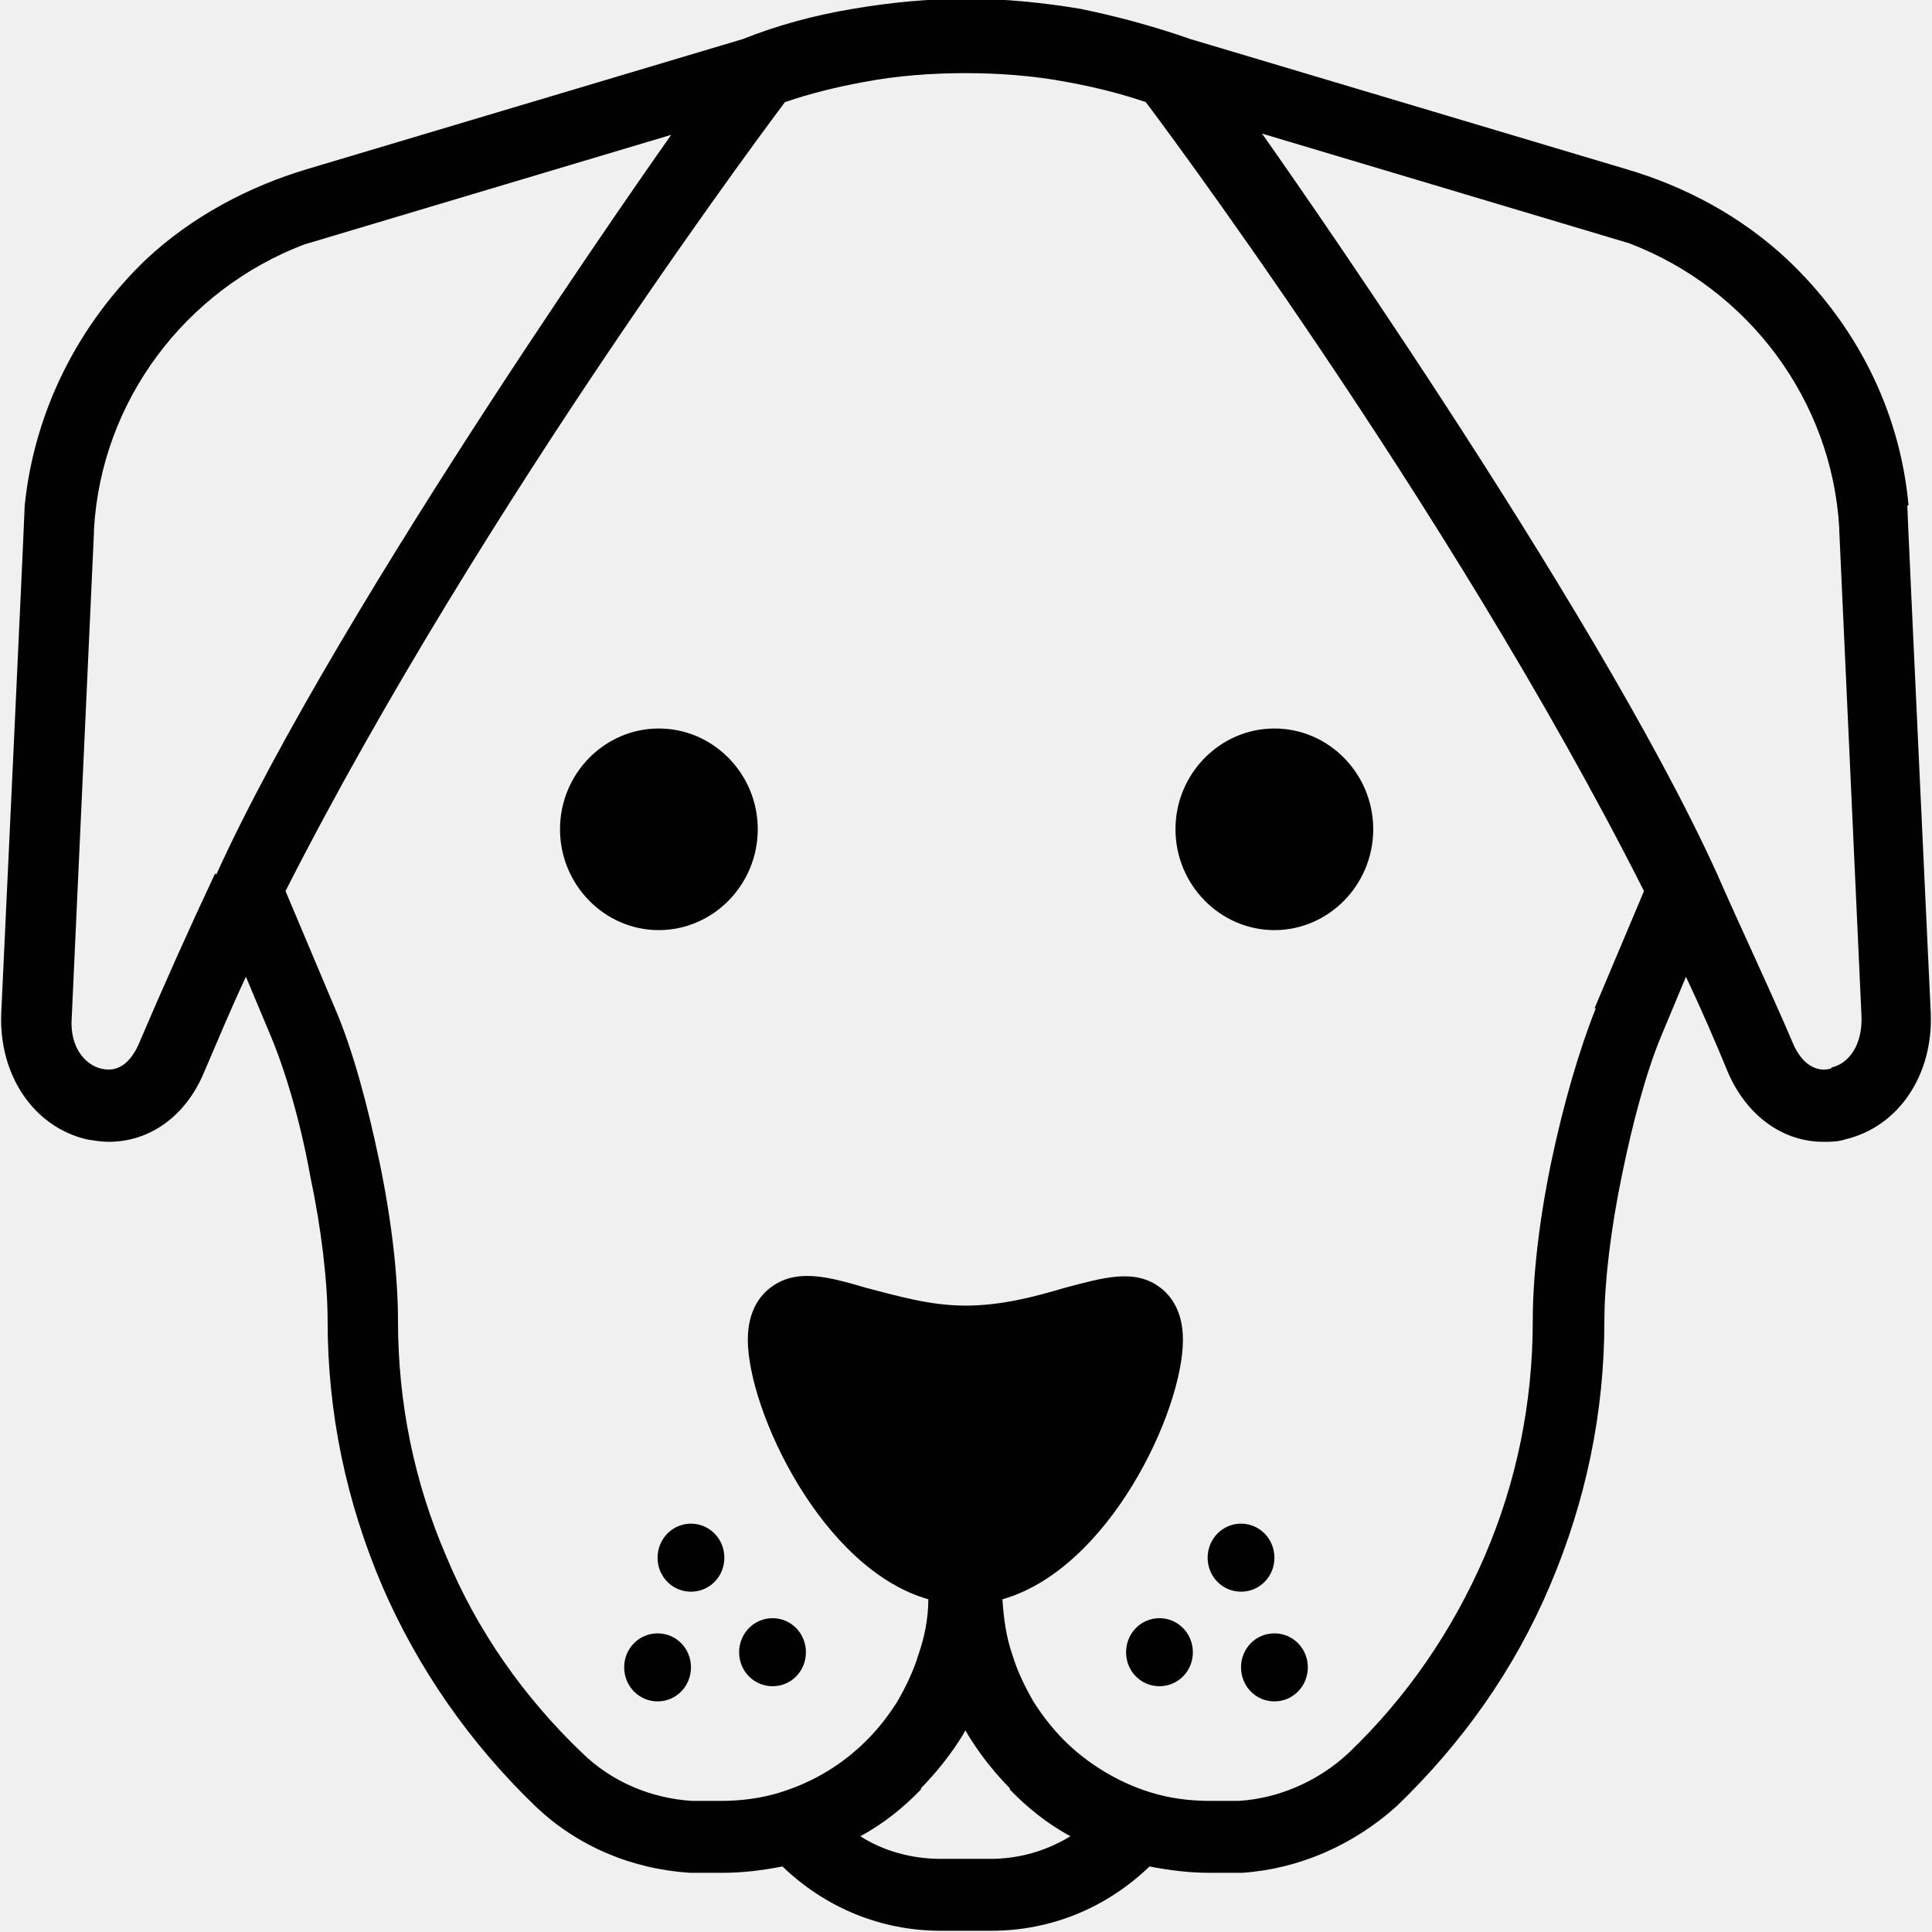
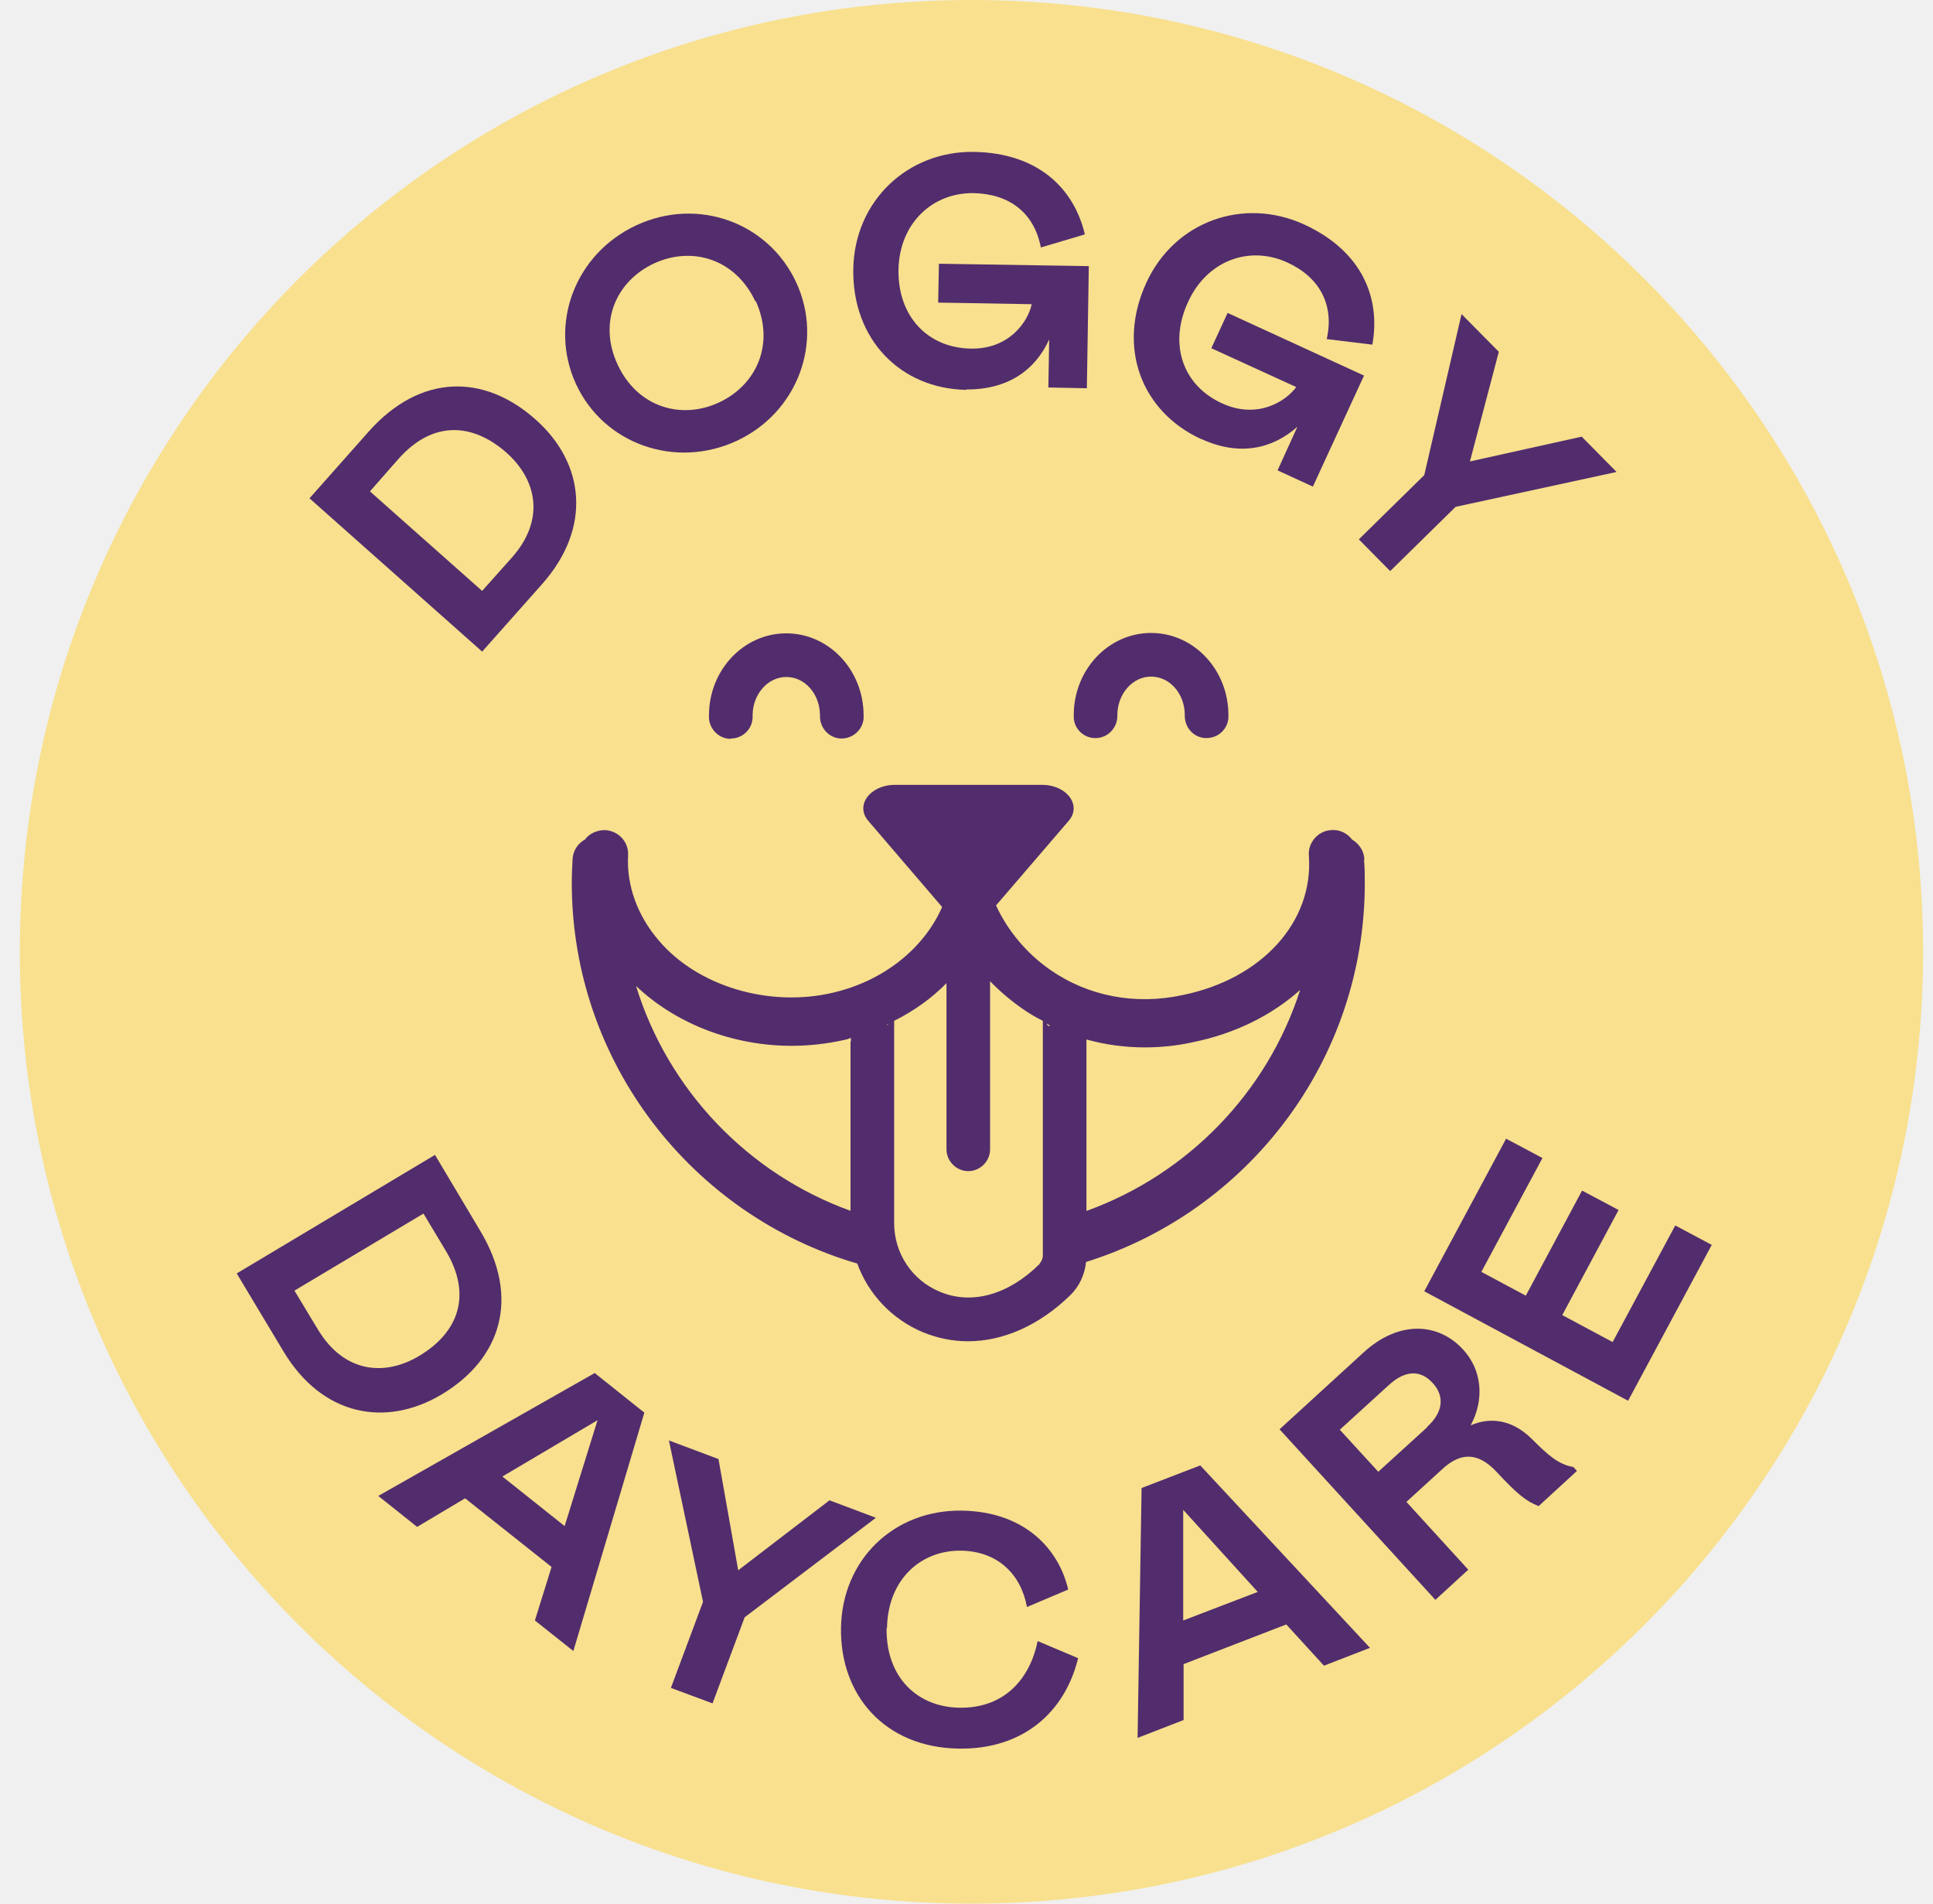
- <svg xmlns="http://www.w3.org/2000/svg" width="14" height="14" viewBox="0 0 14 14" fill="none">
-   <g clip-path="url(#clip0_1_997637)">
-     <path d="M9.951 6.009C9.951 6.411 9.629 6.74 9.235 6.74C8.841 6.74 8.518 6.411 8.518 6.009C8.518 5.607 8.841 5.279 9.235 5.279C9.629 5.279 9.951 5.607 9.951 6.009Z" fill="#010101" />
-     <path d="M9.235 11.288C9.235 11.151 9.127 11.041 8.993 11.041C8.859 11.041 8.751 11.151 8.751 11.288C8.751 11.425 8.859 11.534 8.993 11.534C9.127 11.534 9.235 11.425 9.235 11.288Z" fill="#010101" />
-     <path d="M8.402 11.726C8.267 11.726 8.16 11.836 8.16 11.973C8.16 12.11 8.267 12.219 8.402 12.219C8.536 12.219 8.644 12.11 8.644 11.973C8.644 11.836 8.536 11.726 8.402 11.726Z" fill="#010101" />
-     <path d="M9.235 11.836C9.1 11.836 8.993 11.945 8.993 12.082C8.993 12.219 9.1 12.329 9.235 12.329C9.369 12.329 9.477 12.219 9.477 12.082C9.477 11.945 9.369 11.836 9.235 11.836Z" fill="#010101" />
-     <path d="M5.491 6.009C5.491 6.411 5.168 6.74 4.774 6.74C4.38 6.74 4.058 6.411 4.058 6.009C4.058 5.607 4.38 5.279 4.774 5.279C5.168 5.279 5.491 5.607 5.491 6.009Z" fill="#010101" />
-     <path d="M5.007 11.041C4.873 11.041 4.765 11.151 4.765 11.288C4.765 11.425 4.873 11.534 5.007 11.534C5.141 11.534 5.249 11.425 5.249 11.288C5.249 11.151 5.141 11.041 5.007 11.041Z" fill="#010101" />
-     <path d="M5.356 11.973C5.356 12.11 5.464 12.219 5.598 12.219C5.733 12.219 5.84 12.11 5.84 11.973C5.84 11.836 5.733 11.726 5.598 11.726C5.464 11.726 5.356 11.836 5.356 11.973Z" fill="#010101" />
-     <path d="M4.765 11.836C4.631 11.836 4.523 11.945 4.523 12.082C4.523 12.219 4.631 12.329 4.765 12.329C4.9 12.329 5.007 12.219 5.007 12.082C5.007 11.945 4.9 11.836 4.765 11.836Z" fill="#010101" />
-     <path d="M13.83 3.662C13.767 2.968 13.445 2.347 12.952 1.881C12.621 1.571 12.217 1.352 11.779 1.224L8.626 0.283C8.366 0.192 8.097 0.119 7.829 0.064C7.551 0.018 7.282 -0.009 7.004 -0.009C6.727 -0.009 6.449 0.018 6.18 0.064C5.903 0.11 5.634 0.183 5.383 0.283L2.23 1.224C1.8 1.352 1.388 1.571 1.057 1.881C0.573 2.347 0.251 2.968 0.179 3.662C0.179 3.717 0.009 7.342 0.009 7.342C-0.009 7.79 0.242 8.164 0.627 8.256C0.681 8.265 0.734 8.274 0.788 8.274C1.084 8.274 1.344 8.091 1.478 7.772C1.576 7.543 1.675 7.306 1.782 7.078L1.962 7.507C2.069 7.763 2.177 8.128 2.248 8.521C2.329 8.904 2.374 9.288 2.374 9.571C2.374 10.238 2.508 10.877 2.768 11.489C3.028 12.091 3.404 12.63 3.878 13.087C4.183 13.379 4.577 13.543 4.998 13.571C5.034 13.571 5.07 13.571 5.106 13.571H5.24C5.383 13.571 5.527 13.553 5.67 13.525C5.983 13.826 6.386 13.991 6.816 13.991H7.184C7.614 13.991 8.017 13.826 8.33 13.525C8.473 13.553 8.617 13.571 8.76 13.571H8.894C8.894 13.571 8.966 13.571 9.002 13.571C9.414 13.543 9.808 13.37 10.122 13.087C10.596 12.63 10.973 12.101 11.232 11.489C11.492 10.877 11.626 10.238 11.626 9.571C11.626 9.297 11.671 8.913 11.752 8.521C11.832 8.128 11.931 7.763 12.038 7.507L12.217 7.078C12.325 7.306 12.424 7.534 12.522 7.772C12.656 8.082 12.916 8.274 13.212 8.274C13.265 8.274 13.319 8.274 13.373 8.256C13.758 8.164 14.009 7.79 13.991 7.342C13.991 7.342 13.821 3.717 13.821 3.662H13.83ZM1.559 6.329C1.37 6.731 1.182 7.151 1.003 7.571C0.94 7.708 0.851 7.772 0.734 7.744C0.618 7.717 0.502 7.589 0.52 7.37L0.681 3.854V3.836C0.734 2.904 1.344 2.1 2.203 1.772L4.864 0.977C4.864 0.977 2.463 4.365 1.567 6.338L1.559 6.329ZM7.184 13.47H6.816C6.61 13.47 6.404 13.415 6.234 13.306C6.404 13.215 6.548 13.096 6.664 12.977C6.664 12.977 6.664 12.977 6.673 12.968C6.673 12.968 6.673 12.968 6.673 12.959C6.888 12.74 6.996 12.539 6.996 12.539C6.996 12.539 7.103 12.74 7.318 12.959C7.318 12.959 7.318 12.959 7.318 12.968C7.318 12.968 7.318 12.968 7.327 12.977C7.443 13.096 7.587 13.215 7.757 13.306C7.578 13.415 7.381 13.47 7.175 13.47H7.184ZM11.564 7.306C11.447 7.598 11.331 7.991 11.241 8.42C11.152 8.849 11.107 9.251 11.107 9.571C11.107 10.164 10.99 10.74 10.758 11.278C10.525 11.817 10.193 12.301 9.772 12.703C9.557 12.904 9.271 13.032 8.975 13.05C8.948 13.05 8.93 13.05 8.903 13.05H8.769C8.626 13.05 8.473 13.032 8.33 12.986C8.097 12.913 7.873 12.776 7.703 12.603C7.623 12.521 7.551 12.429 7.488 12.329C7.425 12.219 7.372 12.11 7.336 11.991C7.291 11.863 7.273 11.726 7.264 11.589C8.035 11.37 8.572 10.228 8.572 9.708C8.572 9.498 8.482 9.388 8.411 9.333C8.223 9.187 7.99 9.26 7.712 9.333C7.497 9.397 7.255 9.461 6.996 9.461C6.736 9.461 6.494 9.388 6.279 9.333C6.001 9.251 5.768 9.187 5.58 9.333C5.509 9.388 5.419 9.498 5.419 9.708C5.419 10.219 5.956 11.37 6.727 11.589C6.727 11.726 6.7 11.863 6.655 11.991C6.619 12.11 6.566 12.219 6.503 12.329C6.44 12.429 6.369 12.521 6.288 12.603C6.109 12.785 5.894 12.913 5.661 12.986C5.518 13.032 5.365 13.05 5.222 13.05H5.088C5.088 13.05 5.043 13.05 5.016 13.05C4.72 13.032 4.434 12.913 4.219 12.703C3.798 12.301 3.457 11.817 3.234 11.278C3.001 10.74 2.884 10.164 2.884 9.571C2.884 9.251 2.839 8.849 2.75 8.42C2.66 7.991 2.553 7.598 2.427 7.306L2.069 6.457C3.502 3.635 5.688 0.74 5.688 0.74C5.876 0.676 6.064 0.63 6.261 0.594C6.503 0.548 6.754 0.53 6.996 0.53C7.237 0.53 7.488 0.548 7.73 0.594C7.927 0.63 8.115 0.676 8.303 0.74C8.303 0.74 10.489 3.635 11.913 6.457L11.555 7.306H11.564ZM13.265 7.744C13.158 7.772 13.059 7.708 12.997 7.571C12.818 7.151 12.621 6.74 12.441 6.329C11.546 4.356 9.145 0.968 9.145 0.968L11.806 1.763C12.665 2.091 13.274 2.895 13.328 3.826V3.845L13.489 7.361C13.498 7.58 13.391 7.708 13.274 7.735L13.265 7.744Z" fill="#010101" />
+ <svg xmlns="http://www.w3.org/2000/svg" width="65" height="64" viewBox="0 0 65 64" fill="none">
+   <g clip-path="url(#clip0_71_12354)">
+     <path d="M32.667 64C50.34 64 64.667 49.673 64.667 32C64.667 14.327 50.34 0 32.667 0C14.993 0 0.667 14.327 0.667 32C0.667 49.673 14.993 64 32.667 64Z" fill="#F8E08E" />
+     <path d="M10.413 16.747L12.4 14.507C14.133 12.56 16.28 12.56 18.013 14.107C19.653 15.56 19.92 17.733 18.227 19.64L16.213 21.907L10.4 16.747H10.413ZM16.2 19.88L17.2 18.76C18.347 17.48 18.053 16.133 17.04 15.227C15.893 14.213 14.56 14.133 13.413 15.413L12.44 16.52L16.213 19.867L16.2 19.88Z" fill="#512D6D" />
+     <path d="M19.373 12.92C18.44 10.907 19.333 8.533 21.4 7.573C23.467 6.613 25.84 7.48 26.773 9.493C27.707 11.507 26.813 13.88 24.76 14.827C22.707 15.773 20.307 14.933 19.373 12.92ZM25.4 10.133C24.733 8.707 23.28 8.267 22 8.853C20.707 9.453 20.107 10.853 20.773 12.267C21.44 13.693 22.907 14.12 24.173 13.533C25.44 12.947 26.067 11.56 25.413 10.12L25.4 10.133Z" fill="#512D6D" />
+     <path d="M32.493 13.107C30.293 13.067 28.653 11.427 28.693 9.04C28.733 6.76 30.52 5.067 32.76 5.107C34.92 5.147 36.12 6.347 36.48 7.88L35 8.32C34.773 7.133 33.92 6.52 32.747 6.493C31.36 6.467 30.24 7.507 30.213 9.067C30.187 10.627 31.187 11.693 32.64 11.72C33.947 11.747 34.573 10.8 34.693 10.227L31.547 10.173L31.573 8.867L36.613 8.947L36.547 13.053L35.253 13.027L35.28 11.413C34.813 12.44 33.893 13.107 32.48 13.093L32.493 13.107Z" fill="#512D6D" />
+     <path d="M40.387 14.76C38.387 13.84 37.547 11.68 38.547 9.507C39.493 7.44 41.813 6.613 43.853 7.547C45.827 8.453 46.427 10.04 46.147 11.587L44.613 11.4C44.88 10.227 44.347 9.307 43.293 8.827C42.027 8.24 40.587 8.747 39.947 10.16C39.293 11.573 39.773 12.96 41.093 13.56C42.28 14.107 43.24 13.493 43.587 13.013L40.733 11.707L41.28 10.52L45.867 12.627L44.147 16.36L42.96 15.813L43.627 14.347C42.787 15.093 41.68 15.347 40.4 14.76H40.387Z" fill="#512D6D" />
+     <path d="M49.4 15.52L53.187 14.68L54.36 15.867L48.947 17.04L46.747 19.2L45.693 18.133L47.893 15.973L49.147 10.56L50.4 11.827L49.427 15.52H49.4Z" fill="#512D6D" />
+     <path d="M14.627 38.827L16.16 41.4C17.493 43.64 16.853 45.68 14.853 46.88C12.973 48 10.827 47.613 9.52 45.413L7.96 42.813L14.627 38.827ZM9.907 43.4L10.68 44.68C11.56 46.16 12.933 46.28 14.093 45.587C15.413 44.8 15.88 43.547 15 42.067L14.24 40.8L9.907 43.387V43.4Z" fill="#512D6D" />
+     <path d="M20.013 46.173L21.667 47.493L19.28 55.507L17.987 54.48L18.547 52.68L15.64 50.373L14.027 51.333L12.72 50.293L20 46.16L20.013 46.173ZM18.987 51.307L20.093 47.747L16.893 49.64L18.987 51.307Z" fill="#512D6D" />
+     <path d="M24.813 52.8L27.893 50.44L29.453 51.027L25.04 54.373L23.96 57.267L22.56 56.747L23.64 53.853L22.493 48.427L24.16 49.053L24.827 52.813L24.813 52.8Z" fill="#512D6D" />
+     <path d="M29.813 54.733C29.787 56.4 30.853 57.387 32.253 57.413C33.8 57.44 34.64 56.413 34.893 55.173L36.253 55.747C35.813 57.56 34.4 58.827 32.227 58.787C29.76 58.747 28.24 57 28.28 54.72C28.32 52.44 30.053 50.747 32.36 50.787C34.453 50.827 35.6 52.067 35.92 53.44L34.533 54.027C34.333 52.933 33.56 52.16 32.333 52.133C30.96 52.107 29.853 53.107 29.827 54.733H29.813Z" fill="#512D6D" />
+     <path d="M38.387 50.027L40.36 49.267L46.067 55.4L44.52 56L43.253 54.613L39.8 55.947V57.827L38.253 58.427L38.387 50.053V50.027ZM42.293 53.52L39.787 50.76V54.48L42.293 53.52Z" fill="#512D6D" />
+     <path d="M51.72 50.627C51.32 50.467 51.027 50.24 50.333 49.493C49.68 48.787 49.093 48.853 48.52 49.373L47.293 50.493L49.373 52.773L48.267 53.787L43.027 48.053L45.84 45.48C47.04 44.373 48.373 44.467 49.2 45.373C49.84 46.067 49.92 47.053 49.453 47.92C50.093 47.64 50.84 47.707 51.52 48.387C52.027 48.893 52.4 49.24 52.907 49.32L53.027 49.453L51.733 50.64L51.72 50.627ZM47.987 47.973C48.547 47.467 48.573 46.92 48.173 46.493C47.773 46.053 47.253 46.053 46.693 46.573L45.053 48.067L46.347 49.48L47.987 47.987V47.973Z" fill="#512D6D" />
+     <path d="M50.64 38.28L51.867 38.933L49.813 42.76L51.307 43.56L53.2 40.027L54.427 40.68L52.533 44.213L54.227 45.12L56.333 41.2L57.56 41.853L54.747 47.093L47.893 43.413L50.653 38.267L50.64 38.28Z" fill="#512D6D" />
+     <path d="M45.88 28.893C45.867 28.6 45.693 28.36 45.467 28.227C45.307 28.013 45.04 27.88 44.76 27.907C44.32 27.933 43.973 28.333 44.013 28.773C44.173 30.987 42.44 32.907 39.773 33.453C38.173 33.8 36.587 33.493 35.307 32.6C34.507 32.04 33.88 31.28 33.493 30.44L35.933 27.6C36.387 27.08 35.88 26.387 35.04 26.387H30.093C29.253 26.387 28.747 27.08 29.2 27.6L31.68 30.493C31.08 31.867 29.733 32.973 28.013 33.373C25.867 33.88 23.453 33.16 22.147 31.613C21.427 30.773 21.067 29.76 21.12 28.76C21.147 28.307 20.8 27.933 20.347 27.907C20.067 27.907 19.813 28.027 19.667 28.227C19.427 28.36 19.267 28.6 19.253 28.893C19.24 29.173 19.227 29.427 19.227 29.68C19.227 35.733 23.293 40.867 28.827 42.48C29.2 43.507 29.987 44.347 31.027 44.787C31.52 44.987 32.027 45.093 32.547 45.093C33.733 45.093 34.947 44.56 35.987 43.547C36.293 43.253 36.48 42.84 36.52 42.427C41.947 40.733 45.893 35.667 45.893 29.693C45.893 29.44 45.893 29.187 45.867 28.907L45.88 28.893ZM28.6 35.013V40.707C25.16 39.467 22.467 36.653 21.387 33.147C22.733 34.427 24.653 35.16 26.613 35.16C27.213 35.16 27.813 35.093 28.4 34.96C28.48 34.947 28.547 34.92 28.613 34.893C28.613 34.933 28.613 34.973 28.613 35.013H28.6ZM29.813 34.453C29.813 34.453 29.867 34.427 29.88 34.413C29.853 34.453 29.84 34.467 29.813 34.453ZM34.96 42.493C33.907 43.533 32.68 43.88 31.6 43.427C30.667 43.04 30.067 42.133 30.067 41.12V34.32C30.733 33.987 31.333 33.56 31.827 33.053V38.64C31.827 39.04 32.16 39.373 32.56 39.373C32.96 39.373 33.293 39.04 33.293 38.64V32.987C33.613 33.32 33.973 33.627 34.373 33.907C34.6 34.067 34.827 34.2 35.067 34.32V42.213C35.067 42.307 35.027 42.4 34.96 42.48V42.493ZM35.187 34.413C35.187 34.413 35.267 34.453 35.307 34.48C35.267 34.52 35.227 34.48 35.187 34.413ZM36.533 40.707V35.013C36.533 35.013 36.533 34.96 36.533 34.947C37.16 35.12 37.813 35.213 38.493 35.213C39.027 35.213 39.56 35.16 40.107 35.04C41.547 34.747 42.787 34.12 43.72 33.28C42.613 36.733 39.933 39.48 36.547 40.707H36.533Z" fill="#512D6D" />
+     <path d="M36.867 24.813C37.267 24.8 37.587 24.453 37.573 24.04C37.573 23.333 38.08 22.747 38.707 22.747C39.333 22.747 39.84 23.32 39.84 24.04C39.827 24.44 40.12 24.787 40.52 24.813C40.533 24.813 40.56 24.813 40.573 24.813C40.96 24.813 41.28 24.52 41.307 24.133C41.307 24.107 41.307 24.08 41.307 24.04C41.307 22.52 40.147 21.28 38.707 21.28C37.267 21.28 36.107 22.52 36.107 24.04C36.107 24.067 36.107 24.093 36.107 24.12C36.12 24.52 36.467 24.84 36.88 24.813H36.867Z" fill="#512D6D" />
+     <path d="M24.573 24.827C24.573 24.827 24.613 24.827 24.627 24.827C25.027 24.8 25.333 24.453 25.307 24.053C25.307 23.347 25.813 22.76 26.44 22.76C27.067 22.76 27.573 23.333 27.573 24.053C27.56 24.453 27.853 24.8 28.253 24.827C28.653 24.853 29.013 24.547 29.04 24.147C29.04 24.12 29.04 24.093 29.04 24.053C29.04 22.533 27.88 21.293 26.44 21.293C25 21.293 23.84 22.533 23.84 24.053C23.84 24.08 23.84 24.12 23.84 24.147C23.867 24.533 24.187 24.84 24.573 24.84V24.827Z" fill="#512D6D" />
  </g>
  <defs>
-     <clipPath id="clip0_1_997637">
-       <rect width="14" height="14" fill="white" />
+     <clipPath id="clip0_71_12354">
+       <rect width="64" height="64" fill="white" transform="translate(0.666656)" />
    </clipPath>
  </defs>
</svg>
